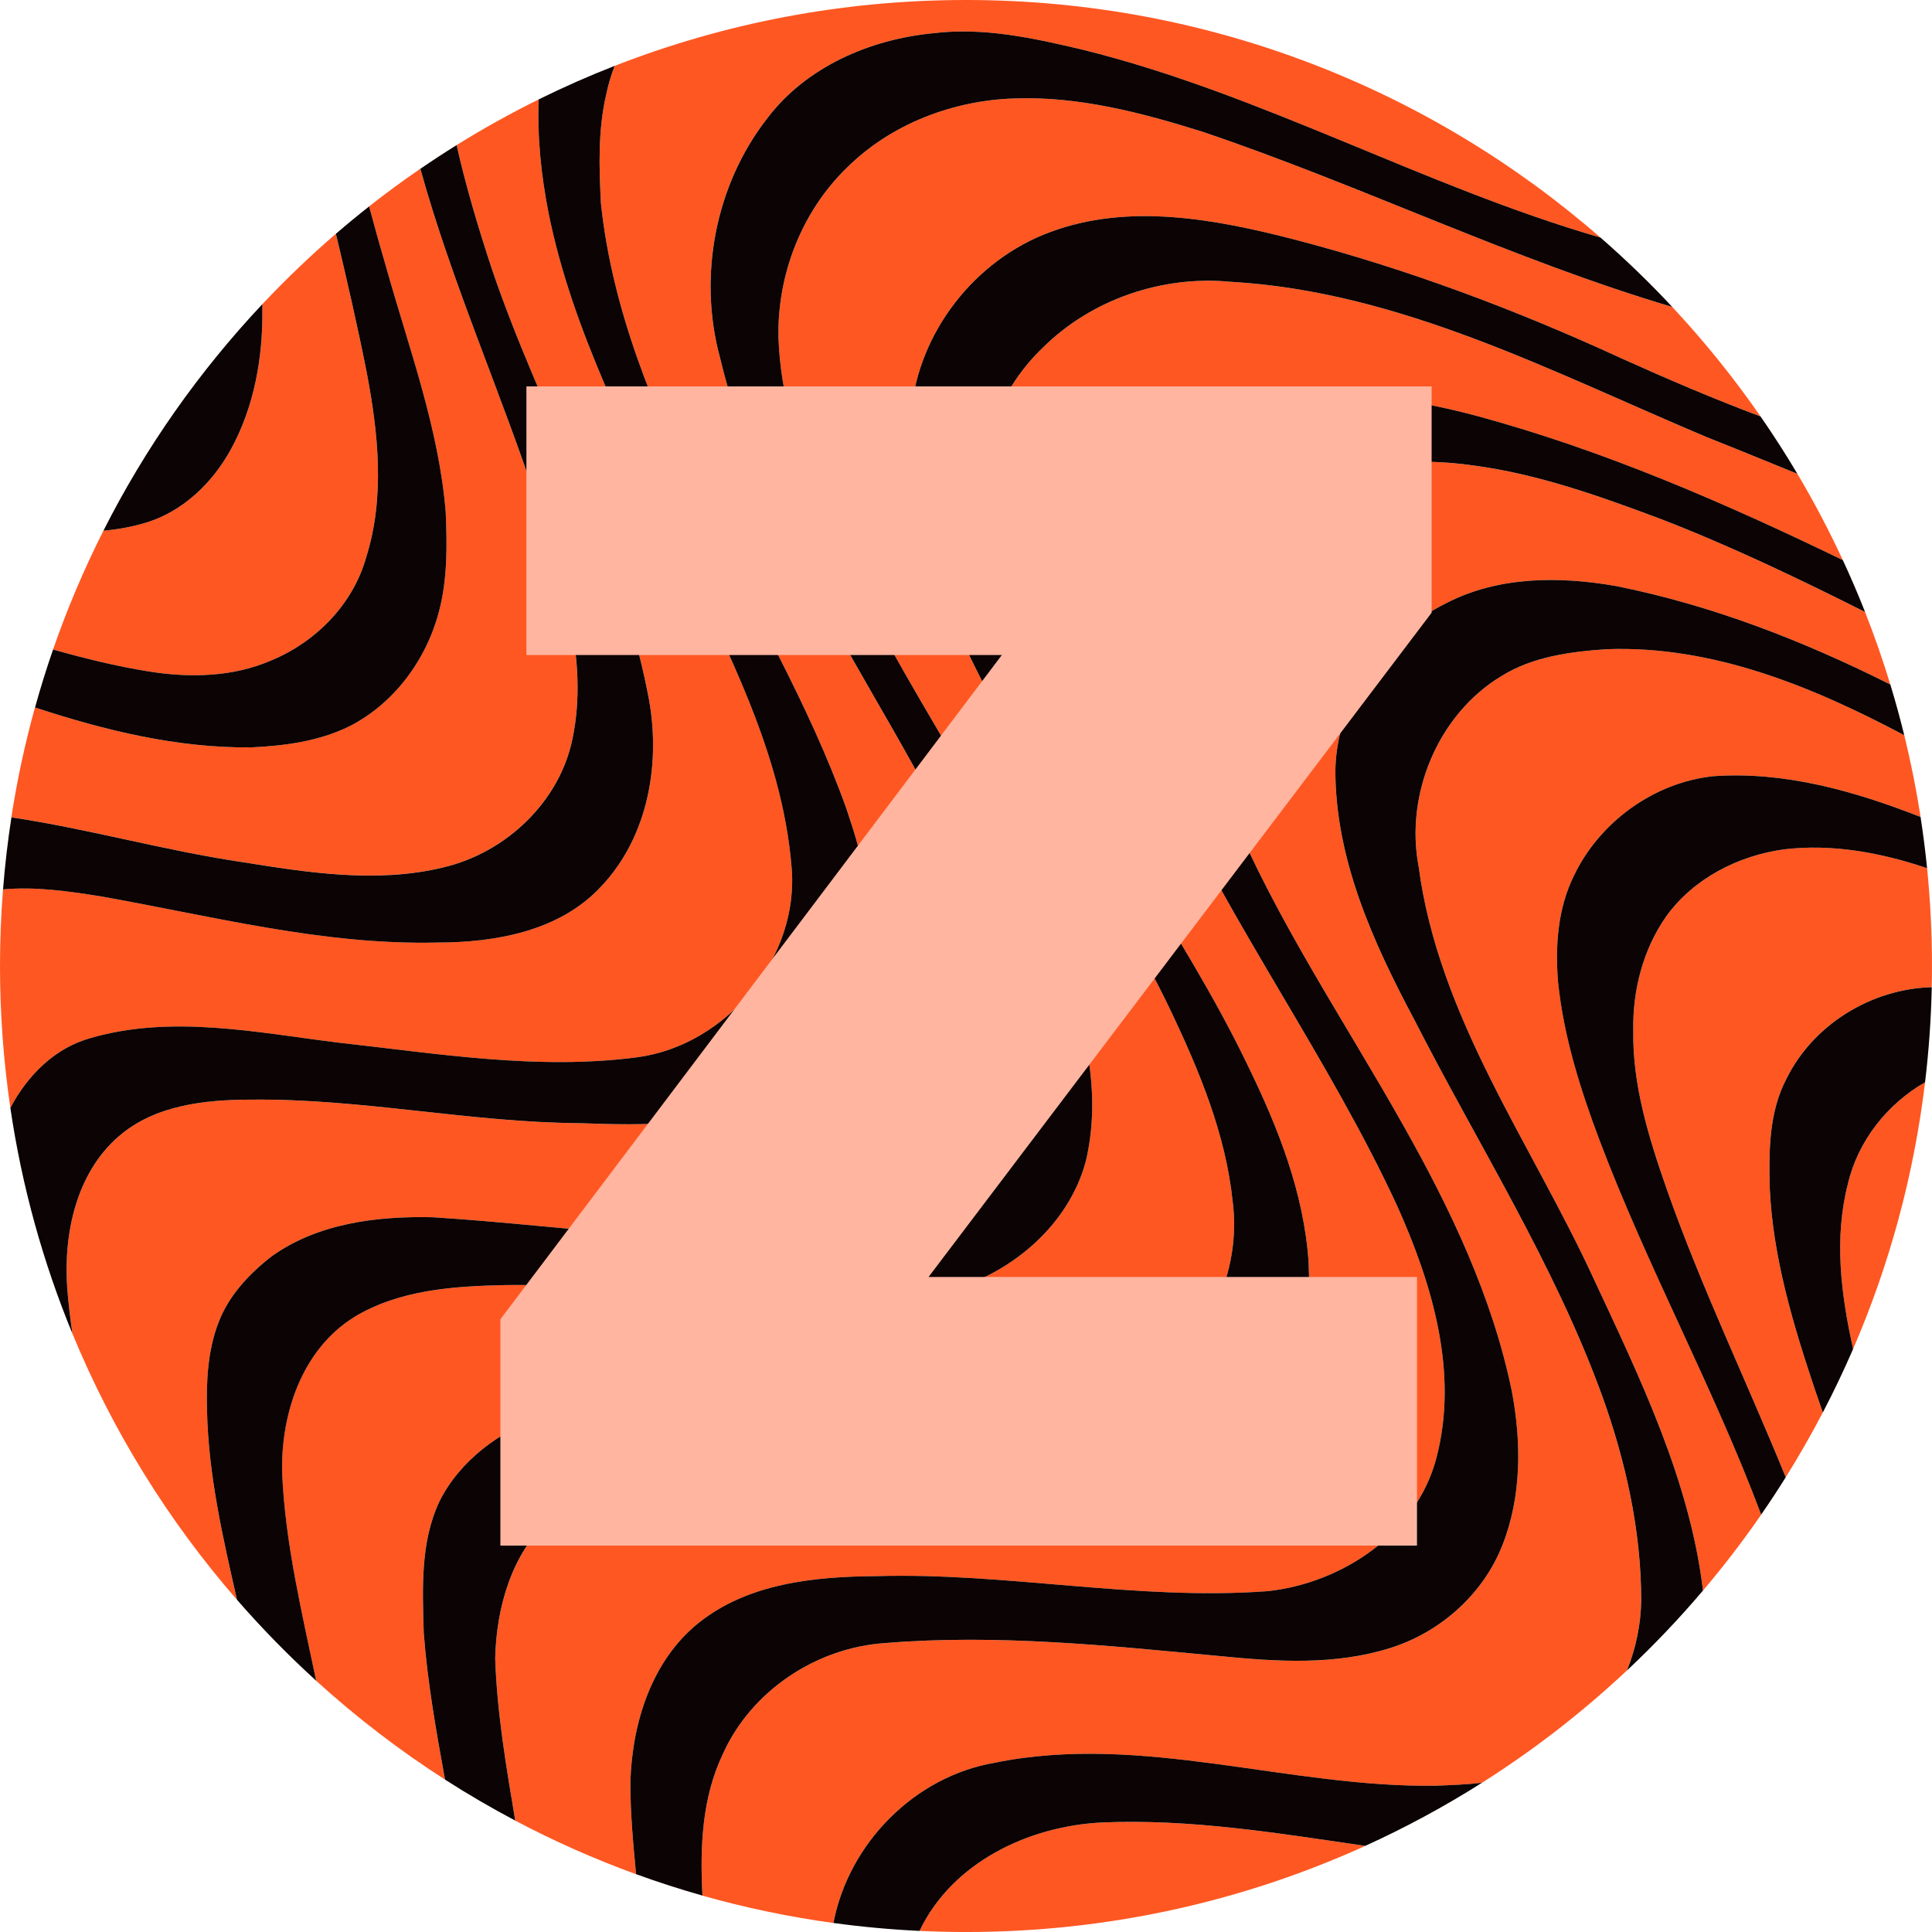
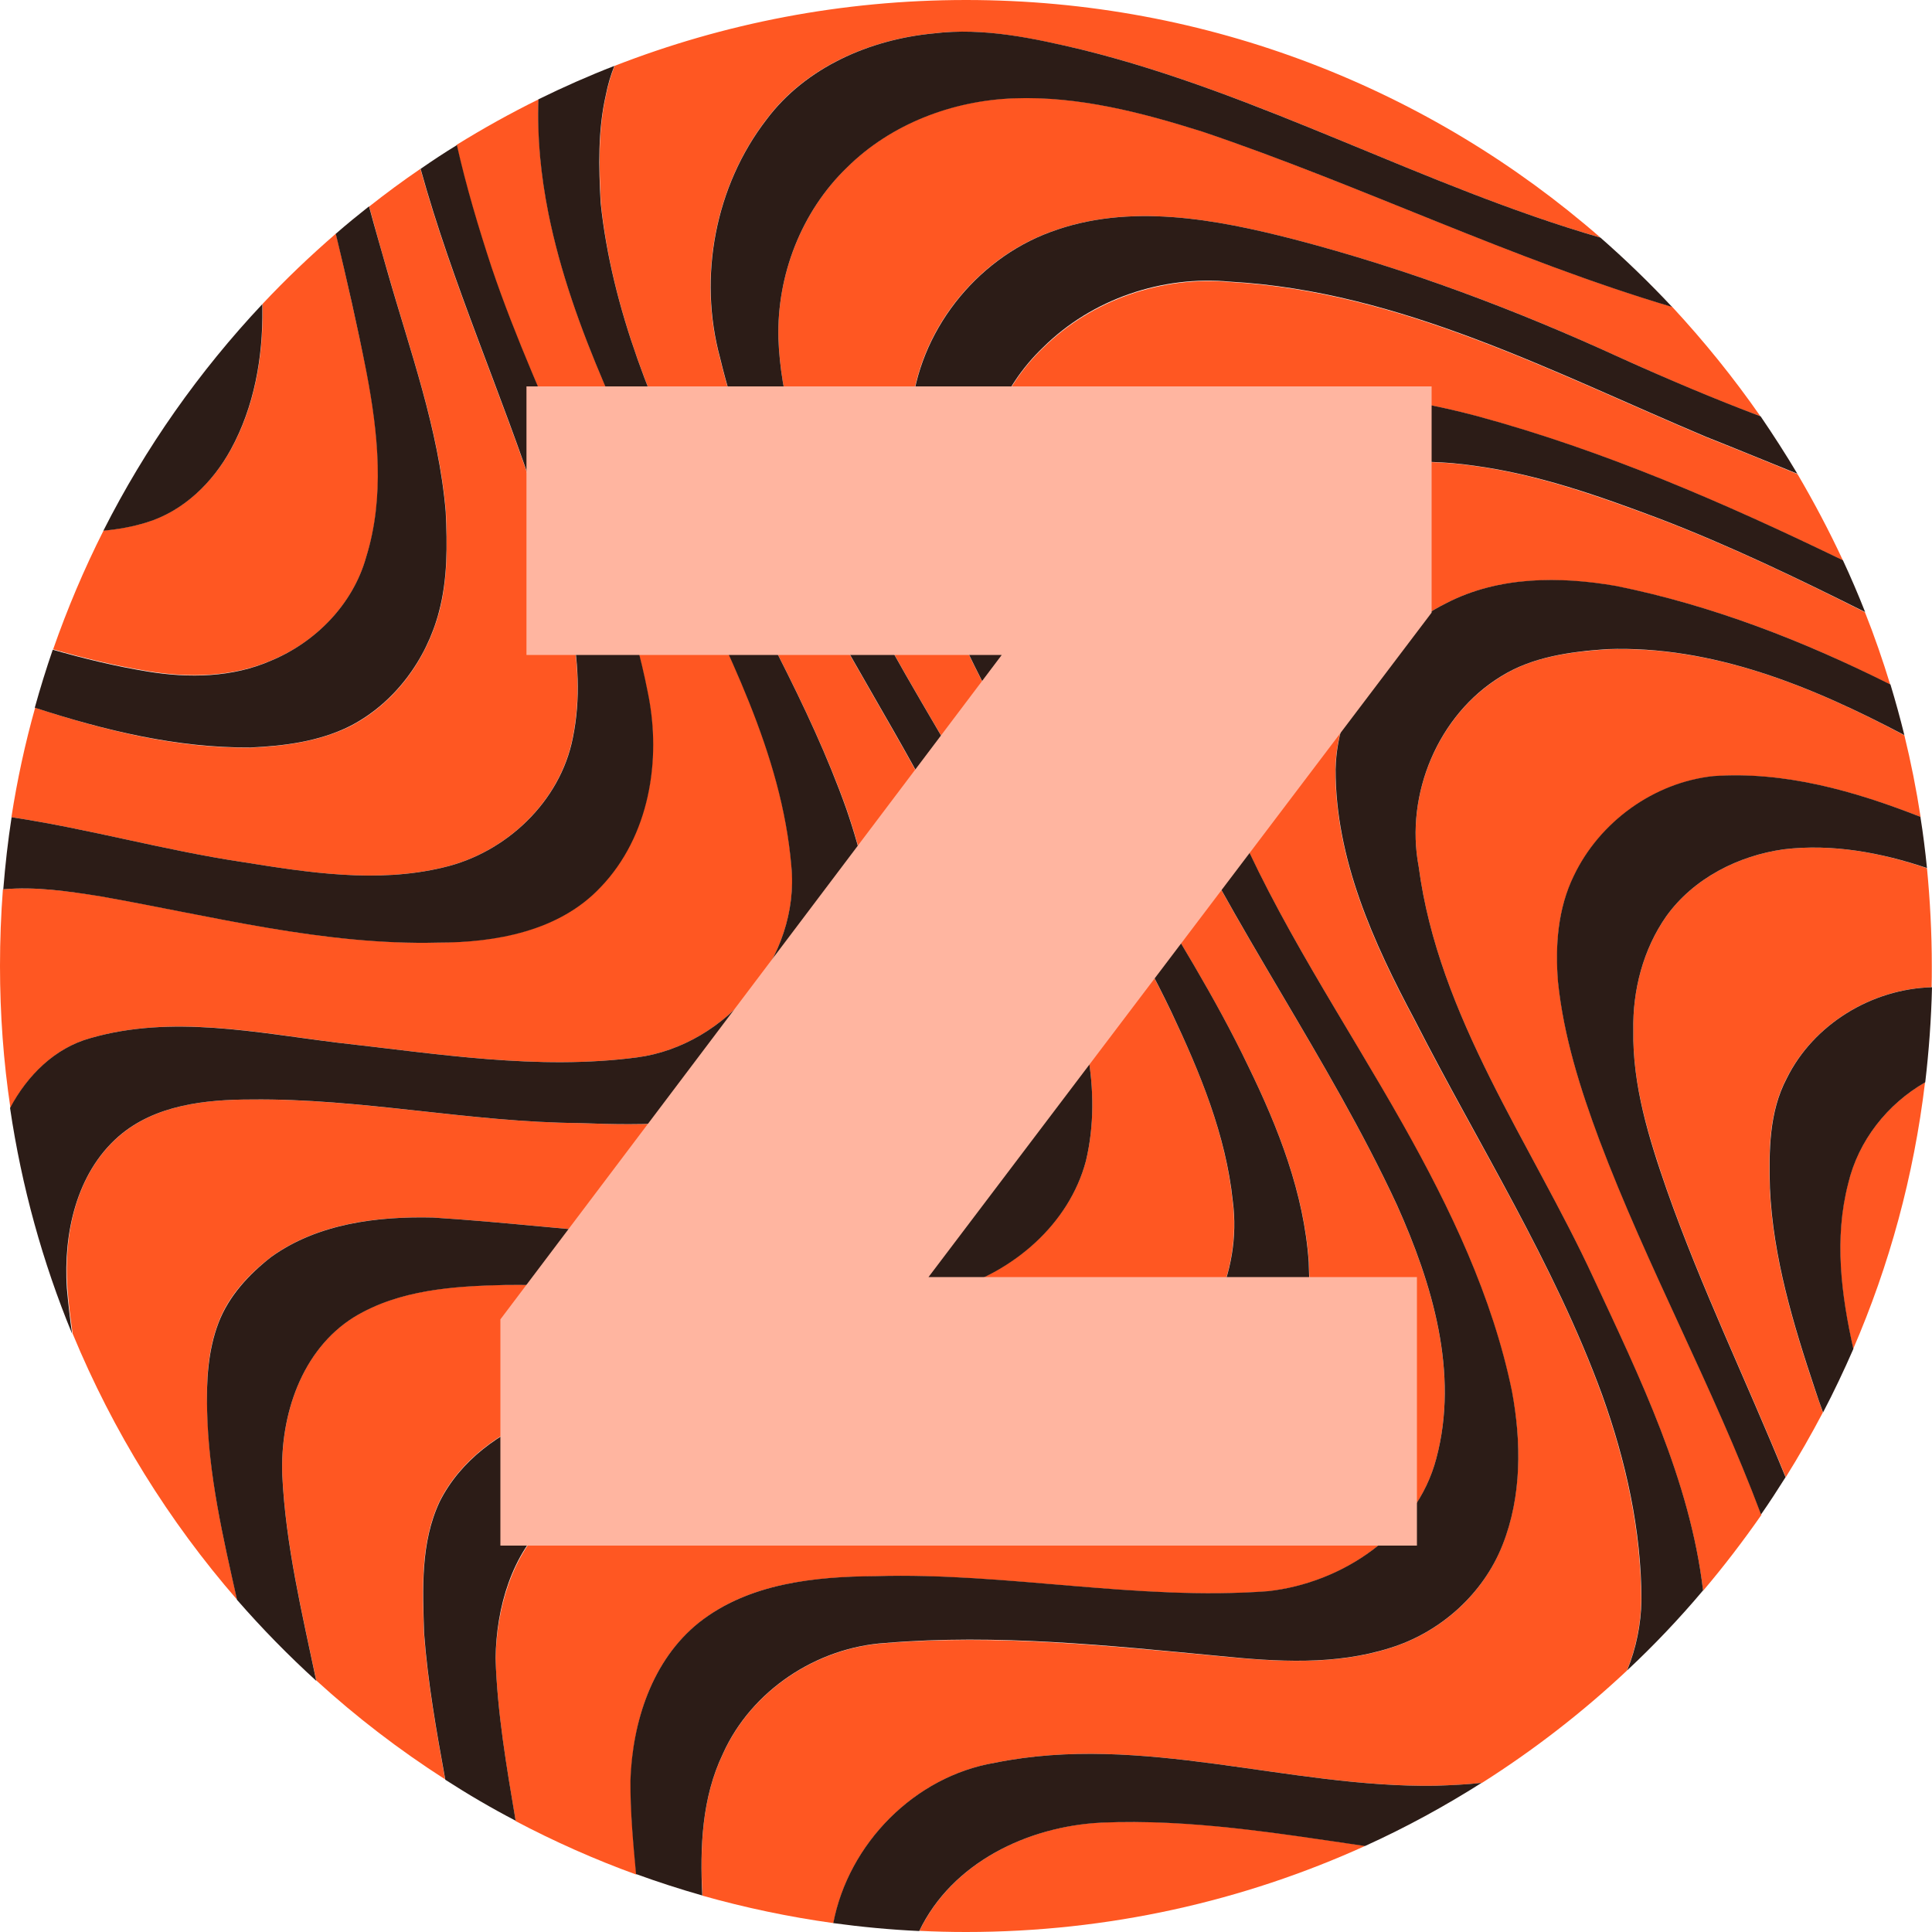
- <svg xmlns="http://www.w3.org/2000/svg" viewBox="0 0 1000 1000">
-   <defs>
-     <style>
-       .cls-1 {
-         fill: #ffb5a0;
-       }
- 
-       .cls-2 {
-         fill: #ff5722;
-       }
- 
-       .cls-3 {
-         fill: #0b0304;
-       }
-     </style>
-   </defs>
-   <g id="Layer_1" data-name="Layer 1">
-     <path class="cls-2" d="m140.52,341.78c23.05-9.55,42.3-29.15,49.05-53.47,9.75-31.02,6.2-64.17.23-95.55-4.76-24.04-10.27-47.92-15.94-71.76-13.3,11.46-25.99,23.61-38.02,36.39,0,.87-.02,1.75-.03,2.62.32,24.98-4.22,50.55-16.33,72.63-9.42,17.15-24.58,31.9-43.57,37.77-7.34,2.24-14.82,3.6-22.37,4.27-10.01,19.79-18.73,40.33-26.08,61.52,16.21,4.56,32.55,8.62,49.18,11.28,21.28,3.47,43.87,3.05,63.88-5.7h0Z" />
-     <path class="cls-2" d="m229.28,448.98c32.45-7.53,60.58-34.02,67.12-67.12,8.28-40.55-5.33-81.17-17.62-119.42-19.12-58.47-44.77-115.68-61.22-175.09-9.06,6.21-17.91,12.71-26.53,19.49,2.99,11.14,6.12,22.25,9.36,33.33,11.65,41.15,26.73,81.83,30.28,124.77.73,17.28.97,34.9-3.53,51.75-6.55,24.83-23.13,47.42-46.22,59.18-15.85,7.83-33.72,10.17-51.17,10.97-38.23.36-75.52-8.79-111.65-20.66-5.14,18.54-9.24,37.52-12.23,56.86,39.98,5.98,79.01,17.11,118.99,23.08,34.38,5.48,70,11.18,104.4,2.85h.02Z" />
-     <path class="cls-2" d="m47.02,537.27c41.95-12.1,85.67-2.87,127.9,2.38,51.38,5.67,103.28,14.4,155,7.6,46.43-6.25,84.25-51.92,79.77-98.92-4.93-59.05-33.73-111.98-58.17-164.77-25.32-56.57-55.28-112.07-67.58-173.35-3.77-19.2-5.92-39.1-5.09-58.76-14.59,7.21-28.77,15.1-42.51,23.65,4.81,21.34,11.13,42.39,17.9,63.08,25.02,74.25,65.93,143.07,81.03,220.6,7.2,34.72.73,74.12-24.45,100.38-21.3,22.77-54.27,28.65-84.15,28.68-59.27,1.48-117.03-13.75-174.97-23.98-16.54-2.62-33.37-5.05-50.14-3.54C.53,473.41,0,486.64,0,499.99,0,524.95,1.84,549.49,5.37,573.47c8.83-16.81,23-31.11,41.65-36.21h0Z" />
-     <path class="cls-2" d="m113.03,684.65c5.25-13.97,15.8-25.2,27.37-34.25,24.05-17.28,54.8-21.03,83.63-20.35,71.68,4.48,143.63,17.05,215.5,8.08,37.88-5.83,74.45-33.48,82.58-72.2,4.38-25.65-.65-51.95-7.75-76.67-16.15-52.38-45.35-99.27-72.25-146.62-28.52-49.85-56.02-101.32-69.47-157.58-11.38-41.93-2.48-88.93,24.13-123.37,20.15-27,53.48-41.38,86.37-44.5,26.07-3.18,52.03,2.58,77.25,8.55,92.66,22.89,176.57,70.75,268.02,97.24C740.57,46.39,625.71,0,500,0c-64.17,0-125.51,12.09-181.87,34.11-1.86,4.88-3.37,9.89-4.41,15.04-4.23,18.3-3.65,37.25-2.7,55.87,5.73,55.35,27.43,107.42,51.97,156.82,25.65,52.03,55.65,102.18,75.2,157.02,7.98,23.33,14.13,47.95,12.48,72.78-2.52,31.68-19.88,64.05-49.73,77.5-31.65,13.75-67.08,13.5-100.92,12.22-56.9-.38-113.02-12.83-169.97-12.18-23.77,0-49.85,2.75-68.53,18.95-22.15,19.2-28.67,50.47-26.72,78.57.64,7.9,1.56,15.75,2.68,23.57,20.86,50.64,49.78,97.11,85.19,137.8-7.39-32.37-14.83-64.74-15.53-98.01-.42-15.3.38-30.97,5.9-45.4h-.01Z" />
-     <path class="cls-2" d="m227.48,777.08c10.68-21.3,31.2-36.15,53.2-44.2,21.53-8.1,44.87-9.2,67.65-9.03,52.4-.9,104.28,8.98,156.67,8.62,29.55-.43,60.42-2.92,86.98-17.02,33.07-17.55,50.85-57.25,46.03-93.77-3.58-34.5-17.05-66.9-31.77-97.97-33.82-70.98-83.7-133.25-114.18-205.95-13.62-32.87-24-68.37-20.42-104.3,3.62-41.45,33.05-79.03,71.97-93.35,40.8-15.18,85.42-6.67,126.25,3.83,58.2,15.15,114.72,36.35,169.3,61.5,23.71,10.69,47.71,20.97,72.11,30.13-13.86-20.01-29.15-38.95-45.71-56.69-83.13-24.69-161.27-63.09-243.35-90.75-31.43-9.87-64-18.38-97.22-17.18-31.85,1.03-63.78,13.2-86.58,35.78-23.53,22.78-36.27,55.65-35.47,88.28.98,30.08,10.43,59.12,21.67,86.8,33.17,80.52,87.12,150.28,121.78,230.05,14.52,34.02,24.37,72.2,15.65,109.05-8.73,32.85-37.68,57.43-69.6,66.77-37.12,10.62-76.13,6.08-113.98,3.3-38.98-1.53-77.83-6.38-116.87-5.83-26.68.58-54.92,2.38-78.32,16.58-27.32,16.97-38.25,50.82-37.23,81.6,1.7,36.14,10.2,71.29,17.57,106.6,20.73,18.86,43.04,35.99,66.72,51.19-4.59-25.21-9.11-50.43-11.01-76.01-.65-22.82-1.85-46.83,8.15-68.03h0Z" />
-     <path class="cls-2" d="m361.7,839.95c25.65-20.48,60-23.9,91.67-24.13,67.77-1.98,135,12.78,202.78,7.78,38.55-4.15,76.97-29.78,87.22-68.58,11.88-44.4-2.1-90.58-20.35-131.18-35.23-75.97-85.13-144.05-120.13-220.13-16.68-37.33-28.87-79.42-19.57-120.32,6.65-30.62,29.75-56.18,58.53-67.88,39-16.9,83-10.77,122.8-.15,65.63,17.83,128.08,44.96,189.2,74.57-7.11-15.33-14.96-30.24-23.53-44.68-15.68-6.35-31.31-12.82-47.04-19.03-79.55-33.48-158.67-75.42-246.52-80.37-35.2-3.33-71.72,9.05-96.9,34.02-21.5,20.43-33.72,50.4-31.93,80.07,1.63,29.2,12.68,56.68,23.33,83.55,30.1,73.87,80.53,136.9,114.87,208.6,15.53,31.82,28.82,65.6,31.2,101.27.85,19.05-.02,39.08-8.95,56.37-12.98,25.77-38.92,43.45-66.73,49.62-26.73,6.03-54.45,5.47-81.63,3.48-52.82-1.43-105.63-8.97-158.48-4.98-27.42,2.48-56.12,9.43-77.07,28.33-19.78,18.28-27.52,45.97-28.15,72.17.93,28.3,5.73,56.14,10.38,84.01,20.07,10.61,40.95,19.89,62.53,27.73-1.52-16.11-3.06-32.23-2.93-48.42,1.05-30.2,11.07-62.2,35.4-81.7v-.02Z" />
-     <path class="cls-2" d="m829.15,722.15c-24.83-68.2-64.1-129.68-96.97-194.07-21.38-40.15-41.13-83.42-41-129.83.85-36.57,25.03-70.08,57.35-86.03,26.95-14,58.68-14.02,87.95-8.87,49.55,9.89,96.88,28.32,141.94,50.95-3.87-12.73-8.23-25.25-13.07-37.53-34.99-17.56-70.3-34.51-106.87-48.55-31.12-11.63-62.72-22.9-95.8-27.28-29.13-4.17-59.67-1.93-86.95,9.63-23.68,10.3-43.57,30.43-50.62,55.63-12.17,37.65-2.42,78.05,11.97,113.62,23.9,57.17,58.87,108.63,89.12,162.47,24.45,43.3,46.25,88.88,56.32,137.87,4.98,26.3,5.08,54.37-4.87,79.57-9.95,25.45-32.27,45.3-58.27,53.33-28.3,8.95-58.5,7.03-87.62,4.17-57.63-5.43-115.63-11.53-173.55-6.78-35.53,2.3-69.3,24.63-84,57.28-10.96,22.94-11.91,48.4-10.65,73.44,22.03,6.23,44.67,10.99,67.82,14.17,7.87-41.21,42.03-75.94,83.66-82.96,76.3-15.47,151.97,13.12,228.33,11.92,7.83-.29,15.81-.6,23.68-1.52,26.85-17,51.97-36.48,75.03-58.13,4.64-11.55,7.22-23.93,7.38-36.29-.03-36.3-8.1-72.18-20.33-106.2h.02Z" />
-     <path class="cls-2" d="m570.12,943.32c-37.89,1.92-77.23,20.65-94.18,56.11,7.97.38,16,.58,24.06.58,73.7,0,143.67-15.95,206.66-44.58-45.34-6.59-90.6-14.1-136.54-12.1h0Z" />
-     <path class="cls-2" d="m806.45,508.18c-1.52-18.5-.15-37.92,8.17-54.8,13.28-27.9,41.4-48.33,72.22-51.62,36.91-2.61,73.14,7.74,107.25,21.1-2.22-14.31-5.04-28.43-8.44-42.31-47.64-25.26-99.27-46.53-153.99-44.53-18.83,1.28-38.48,3.83-54.78,14.08-32.63,19.87-49.67,61.12-42.6,98.38,10.28,78.15,58.23,143.15,90.47,213.1,24.03,51.5,49.98,104.82,56.71,161.69,10.68-12.59,20.74-25.7,30.15-39.31-24.7-65.94-58.86-127.99-83.71-193.91-9.95-26.42-18.55-53.67-21.43-81.87h-.02Z" />
-     <path class="cls-2" d="m923.33,439.63c-23.58,3.27-46.72,15.02-60.83,34.58-12.05,17.08-17.5,38.33-17.12,59.12-.48,28.43,8.17,55.93,17.43,82.48,17.82,50.6,41.27,99.13,61.48,148.82,6.81-10.9,13.21-22.08,19.19-33.53-1.37-3.95-2.74-7.89-4.09-11.85-11.32-33.8-21.77-68.45-23.38-104.28-.5-19.17-.45-39.4,8.73-56.78,13.88-28.03,44-46.4,75.12-47.21.08-3.65.13-7.32.13-10.99,0-17.09-.86-33.98-2.53-50.63-23.74-8.04-49.06-12.73-74.13-9.74h0Z" />
-     <path class="cls-2" d="m956.47,612.73c-7.27,28.24-3.58,57.31,2.7,85.48,18.67-43.19,31.42-89.54,37.24-138.02-19.63,11.25-34.75,30.39-39.94,52.55h0Z" />
-     <path class="cls-3" d="m119.47,232.65c12.12-22.08,16.65-47.65,16.33-72.63.02-.87.02-1.75.03-2.62-32.73,34.78-60.54,74.25-82.3,117.29,7.54-.67,15.03-2.03,22.37-4.27,18.98-5.87,34.15-20.62,43.57-37.77h0Z" />
-     <path class="cls-3" d="m129.77,386.85c17.45-.8,35.32-3.13,51.17-10.97,23.08-11.77,39.67-34.35,46.22-59.18,4.5-16.85,4.27-34.47,3.53-51.75-3.55-42.93-18.63-83.62-30.28-124.77-3.25-11.07-6.37-22.18-9.36-33.33-5.83,4.59-11.56,9.31-17.18,14.15,5.67,23.84,11.19,47.72,15.94,71.76,5.97,31.38,9.52,64.53-.23,95.55-6.75,24.32-26,43.92-49.05,53.47-20.02,8.75-42.6,9.17-63.88,5.7-16.62-2.66-32.97-6.72-49.18-11.28-3.42,9.86-6.53,19.86-9.34,29.99,36.13,11.86,73.43,21.01,111.65,20.66h0Z" />
-     <path class="cls-3" d="m51.7,463.87c57.93,10.23,115.7,25.47,174.97,23.98,29.88-.03,62.85-5.92,84.15-28.68,25.18-26.27,31.65-65.67,24.45-100.38-15.1-77.53-56.02-146.35-81.03-220.6-6.78-20.7-13.1-41.75-17.9-63.08-6.35,3.95-12.61,8.04-18.76,12.26,16.44,59.41,42.1,116.61,61.22,175.09,12.28,38.25,25.9,78.87,17.62,119.42-6.53,33.1-34.67,59.58-67.12,67.12-34.4,8.33-70.02,2.63-104.4-2.85-39.99-5.97-79.01-17.1-118.99-23.08-1.9,12.28-3.35,24.71-4.33,37.27,16.77-1.51,33.6.92,50.14,3.54h-.02Z" />
-     <path class="cls-3" d="m61.52,588.12c18.68-16.2,44.77-18.95,68.53-18.95,56.95-.65,113.07,11.8,169.97,12.18,33.83,1.28,69.27,1.53,100.92-12.22,29.85-13.45,47.22-45.82,49.73-77.5,1.65-24.83-4.5-49.45-12.48-72.78-19.55-54.83-49.55-104.98-75.2-157.02-24.53-49.4-46.23-101.47-51.97-156.82-.95-18.62-1.53-37.57,2.7-55.87,1.04-5.15,2.55-10.16,4.41-15.04-13.39,5.23-26.49,11.02-39.29,17.34-.82,19.66,1.32,39.56,5.09,58.76,12.3,61.28,42.27,116.78,67.58,173.35,24.43,52.78,53.23,105.72,58.17,164.77,4.48,47-33.33,92.67-79.77,98.92-51.72,6.8-103.62-1.93-155-7.6-42.23-5.25-85.95-14.48-127.9-2.38-18.65,5.11-32.81,19.41-41.65,36.21,6,40.73,16.91,79.86,32.11,116.78-1.12-7.82-2.04-15.68-2.68-23.57-1.95-28.1,4.57-59.37,26.72-78.57h0Z" />
-     <path class="cls-3" d="m183.28,681.73c23.4-14.2,51.63-16,78.32-16.58,39.03-.55,77.88,4.3,116.87,5.83,37.85,2.78,76.87,7.32,113.98-3.3,31.92-9.33,60.87-33.92,69.6-66.77,8.72-36.85-1.13-75.03-15.65-109.05-34.67-79.77-88.62-149.53-121.78-230.05-11.23-27.68-20.68-56.72-21.67-86.8-.8-32.63,11.93-65.5,35.47-88.28,22.8-22.58,54.73-34.75,86.58-35.78,33.22-1.2,65.78,7.32,97.22,17.18,82.07,27.66,160.21,66.06,243.35,90.75-11.75-12.59-24.15-24.57-37.14-35.9-91.45-26.49-175.37-74.34-268.02-97.24-25.22-5.97-51.18-11.73-77.25-8.55-32.88,3.12-66.22,17.5-86.37,44.5-26.62,34.43-35.52,81.43-24.13,123.37,13.45,56.27,40.95,107.73,69.47,157.58,26.9,47.35,56.1,94.23,72.25,146.62,7.1,24.72,12.13,51.02,7.75,76.67-8.13,38.72-44.7,66.37-82.58,72.2-71.87,8.97-143.82-3.6-215.5-8.08-28.83-.68-59.58,3.07-83.63,20.35-11.57,9.05-22.12,20.28-27.37,34.25-5.52,14.43-6.32,30.1-5.9,45.4.7,33.26,8.15,65.64,15.53,98.01,12.83,14.74,26.51,28.73,40.96,41.88-7.37-35.32-15.87-70.46-17.57-106.6-1.02-30.78,9.92-64.63,37.23-81.6h-.02Z" />
-     <path class="cls-3" d="m284.47,786.17c20.95-18.9,49.65-25.85,77.07-28.33,52.85-3.98,105.67,3.55,158.48,4.98,27.18,1.98,54.9,2.55,81.63-3.48,27.82-6.17,53.75-23.85,66.73-49.62,8.93-17.28,9.8-37.32,8.95-56.37-2.38-35.67-15.67-69.45-31.2-101.27-34.33-71.7-84.77-134.73-114.87-208.6-10.65-26.87-21.7-54.35-23.33-83.55-1.78-29.67,10.43-59.63,31.93-80.07,25.18-24.97,61.7-37.35,96.9-34.02,87.85,4.95,166.97,46.88,246.52,80.37,15.72,6.21,31.36,12.69,47.04,19.03-6.01-10.13-12.36-20.02-19.05-29.67-24.4-9.16-48.4-19.43-72.11-30.13-54.58-25.15-111.1-46.35-169.3-61.5-40.83-10.5-85.45-19.02-126.25-3.83-38.92,14.32-68.35,51.9-71.97,93.35-3.58,35.93,6.8,71.43,20.42,104.3,30.48,72.7,80.37,134.97,114.18,205.95,14.72,31.07,28.18,63.47,31.77,97.97,4.82,36.52-12.97,76.22-46.03,93.77-26.57,14.1-57.43,16.58-86.98,17.02-52.38.37-104.27-9.52-156.67-8.62-22.78-.17-46.12.93-67.65,9.03-22,8.05-42.52,22.9-53.2,44.2-10,21.2-8.8,45.22-8.15,68.03,1.91,25.58,6.42,50.8,11.01,76.01,11.79,7.56,23.92,14.65,36.35,21.22-4.66-27.87-9.45-55.71-10.38-84.01.63-26.2,8.37-53.88,28.15-72.17h0Z" />
-     <path class="cls-3" d="m374.22,907.72c14.7-32.65,48.47-54.98,84-57.28,57.92-4.75,115.92,1.35,173.55,6.78,29.12,2.87,59.32,4.78,87.62-4.17,26-8.03,48.32-27.88,58.27-53.33,9.95-25.2,9.85-53.27,4.87-79.57-10.07-48.98-31.87-94.57-56.32-137.87-30.25-53.83-65.22-105.3-89.12-162.47-14.38-35.57-24.13-75.97-11.97-113.62,7.05-25.2,26.93-45.33,50.62-55.63,27.28-11.57,57.82-13.8,86.95-9.63,33.08,4.38,64.68,15.65,95.8,27.28,36.57,14.04,71.88,30.99,106.87,48.55-3.58-9.08-7.42-18.03-11.51-26.84-61.12-29.61-123.57-56.75-189.2-74.57-39.8-10.62-83.8-16.75-122.8.15-28.78,11.7-51.88,37.27-58.53,67.88-9.3,40.9,2.88,82.98,19.57,120.32,35,76.08,84.9,144.17,120.13,220.13,18.25,40.6,32.23,86.78,20.35,131.18-10.25,38.8-48.67,64.43-87.22,68.58-67.78,5-135.02-9.77-202.78-7.78-31.67.23-66.02,3.65-91.67,24.13-24.33,19.5-34.35,51.5-35.4,81.7-.13,16.2,1.41,32.31,2.93,48.42,11.26,4.09,22.72,7.8,34.34,11.09-1.26-25.04-.32-50.5,10.65-73.44h0Z" />
-     <path class="cls-3" d="m734.27,448.48c-7.07-37.27,9.97-78.52,42.6-98.38,16.3-10.25,35.95-12.8,54.78-14.08,54.72-2,106.35,19.27,153.99,44.53-2.17-8.85-4.58-17.6-7.21-26.25-45.07-22.62-92.4-41.05-141.94-50.95-29.27-5.15-61-5.13-87.95,8.87-32.32,15.95-56.5,49.47-57.35,86.03-.13,46.42,19.62,89.68,41,129.83,32.87,64.38,72.13,125.87,96.97,194.07,12.23,34.02,20.3,69.9,20.33,106.2-.17,12.36-2.74,24.74-7.38,36.29,13.88-13.03,27.02-26.84,39.35-41.37-6.73-56.87-32.68-110.18-56.71-161.69-32.23-69.95-80.18-134.95-90.47-213.1h-.01Z" />
-     <path class="cls-3" d="m515.05,912.37c-41.63,7.02-75.79,41.75-83.66,82.96,14.66,2.01,29.52,3.39,44.55,4.1,16.95-35.45,56.29-54.18,94.18-56.11,45.94-2,91.2,5.52,136.54,12.1,20.95-9.52,41.12-20.45,60.41-32.66-7.87.91-15.85,1.23-23.68,1.52-76.37,1.2-152.03-27.38-228.33-11.92h0Z" />
-     <path class="cls-3" d="m845.38,533.33c-.38-20.78,5.07-42.03,17.12-59.12,14.12-19.57,37.25-31.32,60.83-34.58,25.07-2.99,50.39,1.7,74.13,9.74-.9-8.91-2.03-17.75-3.38-26.51-34.1-13.36-70.34-23.71-107.25-21.1-30.82,3.28-58.93,23.72-72.22,51.62-8.32,16.88-9.68,36.3-8.17,54.8,2.88,28.2,11.48,55.45,21.43,81.87,24.85,65.91,59.01,127.97,83.71,193.91,4.38-6.33,8.62-12.77,12.71-19.32-20.21-49.69-43.66-98.22-61.48-148.82-9.27-26.55-17.92-54.05-17.43-82.48h0Z" />
-     <path class="cls-3" d="m924.75,558.2c-9.18,17.38-9.23,37.62-8.73,56.78,1.62,35.83,12.07,70.48,23.38,104.28,1.35,3.95,2.71,7.9,4.09,11.85,5.61-10.74,10.84-21.72,15.68-32.9-6.28-28.16-9.96-57.24-2.7-85.48,5.19-22.16,20.31-41.3,39.94-52.55,1.94-16.17,3.11-32.58,3.47-49.2-31.12.81-61.24,19.18-75.12,47.21h-.01Z" />
+ <svg xmlns="http://www.w3.org/2000/svg" version="1.1" id="Layer_1" x="0px" y="0px" viewBox="0 0 1000 1000" style="enable-background:new 0 0 1000 1000;" xml:space="preserve">
+   <style type="text/css">
+ 	.st0{fill:#FF5722;}
+ 	.st1{fill:#2C1C17;}
+ 	.st2{fill:#FFB5A0;}
+ </style>
+   <g id="Layer_1_00000139981052754003316350000012194987565174587017_">
+     <path class="st0" d="M140.5,341.8c23.1-9.5,42.3-29.1,49.1-53.5c9.8-31,6.2-64.2,0.2-95.6c-4.8-24-10.3-47.9-15.9-71.8   c-13.3,11.5-26,23.6-38,36.4c0,0.9,0,1.8,0,2.6c0.3,25-4.2,50.6-16.3,72.6c-9.4,17.1-24.6,31.9-43.6,37.8   c-7.3,2.2-14.8,3.6-22.4,4.3c-10,19.8-18.7,40.3-26.1,61.5c16.2,4.6,32.6,8.6,49.2,11.3C97.9,350.9,120.5,350.5,140.5,341.8   L140.5,341.8L140.5,341.8z" />
+     <path class="st0" d="M229.3,449c32.5-7.5,60.6-34,67.1-67.1c8.3-40.5-5.3-81.2-17.6-119.4C259.7,204,234,146.8,217.6,87.4   c-9.1,6.2-17.9,12.7-26.5,19.5c3,11.1,6.1,22.2,9.4,33.3c11.6,41.1,26.7,81.8,30.3,124.8c0.7,17.3,1,34.9-3.5,51.8   c-6.6,24.8-23.1,47.4-46.2,59.2c-15.9,7.8-33.7,10.2-51.2,11c-38.2,0.4-75.5-8.8-111.7-20.7C13,384.7,8.9,403.7,5.9,423   c40,6,79,17.1,119,23.1C159.2,451.6,194.9,457.3,229.3,449L229.3,449L229.3,449z" />
+     <path class="st0" d="M47,537.3c42-12.1,85.7-2.9,127.9,2.4c51.4,5.7,103.3,14.4,155,7.6c46.4-6.2,84.2-51.9,79.8-98.9   c-4.9-59-33.7-112-58.2-164.8c-25.3-56.6-55.3-112.1-67.6-173.4c-3.8-19.2-5.9-39.1-5.1-58.8c-14.6,7.2-28.8,15.1-42.5,23.6   c4.8,21.3,11.1,42.4,17.9,63.1c25,74.2,65.9,143.1,81,220.6c7.2,34.7,0.7,74.1-24.5,100.4c-21.3,22.8-54.3,28.6-84.1,28.7   c-59.3,1.5-117-13.8-175-24c-16.5-2.6-33.4-5-50.1-3.5C0.5,473.4,0,486.6,0,500c0,25,1.8,49.5,5.4,73.5   C14.2,556.7,28.4,542.4,47,537.3L47,537.3L47,537.3z" />
+     <path class="st0" d="M113,684.7c5.2-14,15.8-25.2,27.4-34.2c24.1-17.3,54.8-21,83.6-20.3c71.7,4.5,143.6,17,215.5,8.1   c37.9-5.8,74.4-33.5,82.6-72.2c4.4-25.7-0.7-52-7.8-76.7c-16.1-52.4-45.4-99.3-72.2-146.6c-28.5-49.9-56-101.3-69.5-157.6   c-11.4-41.9-2.5-88.9,24.1-123.4c20.1-27,53.5-41.4,86.4-44.5c26.1-3.2,52,2.6,77.3,8.5c92.7,22.9,176.6,70.8,268,97.2   C740.6,46.4,625.7,0,500,0c-64.2,0-125.5,12.1-181.9,34.1c-1.9,4.9-3.4,9.9-4.4,15c-4.2,18.3-3.6,37.2-2.7,55.9   c5.7,55.3,27.4,107.4,52,156.8c25.6,52,55.6,102.2,75.2,157c8,23.3,14.1,48,12.5,72.8c-2.5,31.7-19.9,64.1-49.7,77.5   c-31.6,13.8-67.1,13.5-100.9,12.2c-56.9-0.4-113-12.8-170-12.2c-23.8,0-49.8,2.8-68.5,19c-22.2,19.2-28.7,50.5-26.7,78.6   c0.6,7.9,1.6,15.8,2.7,23.6c20.9,50.6,49.8,97.1,85.2,137.8c-7.4-32.4-14.8-64.7-15.5-98C106.7,714.8,107.5,699.1,113,684.7   L113,684.7L113,684.7z" />
+     <path class="st0" d="M227.5,777.1c10.7-21.3,31.2-36.2,53.2-44.2c21.5-8.1,44.9-9.2,67.6-9c52.4-0.9,104.3,9,156.7,8.6   c29.5-0.4,60.4-2.9,87-17c33.1-17.5,50.8-57.2,46-93.8c-3.6-34.5-17-66.9-31.8-98c-33.8-71-83.7-133.2-114.2-206   c-13.6-32.9-24-68.4-20.4-104.3c3.6-41.4,33-79,72-93.3c40.8-15.2,85.4-6.7,126.2,3.8c58.2,15.2,114.7,36.3,169.3,61.5   c23.7,10.7,47.7,21,72.1,30.1c-13.9-20-29.2-38.9-45.7-56.7c-83.1-24.7-161.3-63.1-243.3-90.8c-31.4-9.9-64-18.4-97.2-17.2   c-31.9,1-63.8,13.2-86.6,35.8c-23.5,22.8-36.3,55.7-35.5,88.3c1,30.1,10.4,59.1,21.7,86.8c33.2,80.5,87.1,150.3,121.8,230   c14.5,34,24.4,72.2,15.7,109c-8.7,32.8-37.7,57.4-69.6,66.8c-37.1,10.6-76.1,6.1-114,3.3c-39-1.5-77.8-6.4-116.9-5.8   c-26.7,0.6-54.9,2.4-78.3,16.6c-27.3,17-38.2,50.8-37.2,81.6c1.7,36.1,10.2,71.3,17.6,106.6c20.7,18.9,43,36,66.7,51.2   c-4.6-25.2-9.1-50.4-11-76C218.7,822.3,217.5,798.3,227.5,777.1L227.5,777.1L227.5,777.1z" />
+     <path class="st0" d="M361.7,840c25.6-20.5,60-23.9,91.7-24.1c67.8-2,135,12.8,202.8,7.8c38.5-4.2,77-29.8,87.2-68.6   c11.9-44.4-2.1-90.6-20.3-131.2c-35.2-76-85.1-144-120.1-220.1c-16.7-37.3-28.9-79.4-19.6-120.3c6.7-30.6,29.8-56.2,58.5-67.9   c39-16.9,83-10.8,122.8-0.1c65.6,17.8,128.1,45,189.2,74.6c-7.1-15.3-15-30.2-23.5-44.7c-15.7-6.4-31.3-12.8-47-19   c-79.5-33.5-158.7-75.4-246.5-80.4c-35.2-3.3-71.7,9.1-96.9,34c-21.5,20.4-33.7,50.4-31.9,80.1c1.6,29.2,12.7,56.7,23.3,83.6   c30.1,73.9,80.5,136.9,114.9,208.6c15.5,31.8,28.8,65.6,31.2,101.3c0.8,19,0,39.1-9,56.4c-13,25.8-38.9,43.5-66.7,49.6   c-26.7,6-54.5,5.5-81.6,3.5c-52.8-1.4-105.6-9-158.5-5c-27.4,2.5-56.1,9.4-77.1,28.3c-19.8,18.3-27.5,46-28.1,72.2   c0.9,28.3,5.7,56.1,10.4,84c20.1,10.6,41,19.9,62.5,27.7c-1.5-16.1-3.1-32.2-2.9-48.4C327.3,891.5,337.4,859.5,361.7,840L361.7,840   L361.7,840z" />
+     <path class="st0" d="M829.2,722.2c-24.8-68.2-64.1-129.7-97-194.1c-21.4-40.1-41.1-83.4-41-129.8c0.8-36.6,25-70.1,57.3-86   c27-14,58.7-14,88-8.9c49.5,9.9,96.9,28.3,141.9,51c-3.9-12.7-8.2-25.2-13.1-37.5c-35-17.6-70.3-34.5-106.9-48.5   c-31.1-11.6-62.7-22.9-95.8-27.3c-29.1-4.2-59.7-1.9-87,9.6c-23.7,10.3-43.6,30.4-50.6,55.6c-12.2,37.6-2.4,78.1,12,113.6   C661,477,696,528.5,726.2,582.3c24.5,43.3,46.2,88.9,56.3,137.9c5,26.3,5.1,54.4-4.9,79.6c-10,25.5-32.3,45.3-58.3,53.3   c-28.3,9-58.5,7-87.6,4.2c-57.6-5.4-115.6-11.5-173.5-6.8c-35.5,2.3-69.3,24.6-84,57.3c-11,22.9-11.9,48.4-10.6,73.4   c22,6.2,44.7,11,67.8,14.2c7.9-41.2,42-75.9,83.7-83c76.3-15.5,152,13.1,228.3,11.9c7.8-0.3,15.8-0.6,23.7-1.5   c26.8-17,52-36.5,75-58.1c4.6-11.5,7.2-23.9,7.4-36.3C849.4,792.1,841.4,756.2,829.2,722.2L829.2,722.2L829.2,722.2z" />
+     <path class="st0" d="M570.1,943.3c-37.9,1.9-77.2,20.7-94.2,56.1c8,0.4,16,0.6,24.1,0.6c73.7,0,143.7-16,206.7-44.6   C661.3,948.8,616.1,941.3,570.1,943.3L570.1,943.3L570.1,943.3z" />
+     <path class="st0" d="M806.5,508.2c-1.5-18.5-0.2-37.9,8.2-54.8c13.3-27.9,41.4-48.3,72.2-51.6c36.9-2.6,73.1,7.7,107.2,21.1   c-2.2-14.3-5-28.4-8.4-42.3c-47.6-25.3-99.3-46.5-154-44.5c-18.8,1.3-38.5,3.8-54.8,14.1c-32.6,19.9-49.7,61.1-42.6,98.4   c10.3,78.1,58.2,143.1,90.5,213.1c24,51.5,50,104.8,56.7,161.7c10.7-12.6,20.7-25.7,30.2-39.3c-24.7-65.9-58.9-128-83.7-193.9   C818,563.6,809.4,536.4,806.5,508.2L806.5,508.2L806.5,508.2z" />
+     <path class="st0" d="M923.3,439.6c-23.6,3.3-46.7,15-60.8,34.6c-12,17.1-17.5,38.3-17.1,59.1c-0.5,28.4,8.2,55.9,17.4,82.5   c17.8,50.6,41.3,99.1,61.5,148.8c6.8-10.9,13.2-22.1,19.2-33.5c-1.4-4-2.7-7.9-4.1-11.8c-11.3-33.8-21.8-68.5-23.4-104.3   c-0.5-19.2-0.5-39.4,8.7-56.8c13.9-28,44-46.4,75.1-47.2c0.1-3.6,0.1-7.3,0.1-11c0-17.1-0.9-34-2.5-50.6   C973.7,441.3,948.4,436.6,923.3,439.6L923.3,439.6L923.3,439.6z" />
+     <path class="st0" d="M956.5,612.7c-7.3,28.2-3.6,57.3,2.7,85.5c18.7-43.2,31.4-89.5,37.2-138C976.8,571.4,961.7,590.6,956.5,612.7   L956.5,612.7L956.5,612.7z" />
+     <path class="st1" d="M119.5,232.6c12.1-22.1,16.6-47.6,16.3-72.6c0-0.9,0-1.8,0-2.6c-32.7,34.8-60.5,74.2-82.3,117.3   c7.5-0.7,15-2,22.4-4.3C94.9,264.6,110.1,249.8,119.5,232.6L119.5,232.6L119.5,232.6z" />
+     <path class="st1" d="M129.8,386.9c17.4-0.8,35.3-3.1,51.2-11c23.1-11.8,39.7-34.4,46.2-59.2c4.5-16.9,4.3-34.5,3.5-51.8   c-3.6-42.9-18.6-83.6-30.3-124.8c-3.2-11.1-6.4-22.2-9.4-33.3c-5.8,4.6-11.6,9.3-17.2,14.2c5.7,23.8,11.2,47.7,15.9,71.8   c6,31.4,9.5,64.5-0.2,95.6c-6.8,24.3-26,43.9-49.1,53.5c-20,8.8-42.6,9.2-63.9,5.7c-16.6-2.7-33-6.7-49.2-11.3   c-3.4,9.9-6.5,19.9-9.3,30C54.3,378.1,91.6,387.2,129.8,386.9L129.8,386.9L129.8,386.9z" />
+     <path class="st1" d="M51.7,463.9c57.9,10.2,115.7,25.5,175,24c29.9,0,62.8-5.9,84.2-28.7c25.2-26.3,31.6-65.7,24.5-100.4   c-15.1-77.5-56-146.4-81-220.6c-6.8-20.7-13.1-41.8-17.9-63.1c-6.4,3.9-12.6,8-18.8,12.3c16.4,59.4,42.1,116.6,61.2,175.1   c12.3,38.2,25.9,78.9,17.6,119.4c-6.5,33.1-34.7,59.6-67.1,67.1c-34.4,8.3-70,2.6-104.4-2.9c-40-6-79-17.1-119-23.1   c-1.9,12.3-3.3,24.7-4.3,37.3C18.4,458.8,35.2,461.3,51.7,463.9L51.7,463.9L51.7,463.9z" />
+     <path class="st1" d="M61.5,588.1c18.7-16.2,44.8-19,68.5-19c56.9-0.7,113.1,11.8,170,12.2c33.8,1.3,69.3,1.5,100.9-12.2   c29.9-13.5,47.2-45.8,49.7-77.5c1.6-24.8-4.5-49.5-12.5-72.8c-19.5-54.8-49.5-105-75.2-157c-24.5-49.4-46.2-101.5-52-156.8   c-1-18.6-1.5-37.6,2.7-55.9c1-5.2,2.5-10.2,4.4-15c-13.4,5.2-26.5,11-39.3,17.3c-0.8,19.7,1.3,39.6,5.1,58.8   c12.3,61.3,42.3,116.8,67.6,173.4c24.4,52.8,53.2,105.7,58.2,164.8c4.5,47-33.3,92.7-79.8,98.9c-51.7,6.8-103.6-1.9-155-7.6   c-42.2-5.2-85.9-14.5-127.9-2.4c-18.6,5.1-32.8,19.4-41.7,36.2c6,40.7,16.9,79.9,32.1,116.8c-1.1-7.8-2-15.7-2.7-23.6   C32.8,638.6,39.4,607.3,61.5,588.1L61.5,588.1L61.5,588.1z" />
+     <path class="st1" d="M183.3,681.7c23.4-14.2,51.6-16,78.3-16.6c39-0.5,77.9,4.3,116.9,5.8c37.9,2.8,76.9,7.3,114-3.3   c31.9-9.3,60.9-33.9,69.6-66.8c8.7-36.8-1.1-75-15.7-109c-34.7-79.8-88.6-149.5-121.8-230c-11.2-27.7-20.7-56.7-21.7-86.8   c-0.8-32.6,11.9-65.5,35.5-88.3C461.2,64.1,493.1,52,525,50.9c33.2-1.2,65.8,7.3,97.2,17.2c82.1,27.7,160.2,66.1,243.3,90.8   c-11.8-12.6-24.2-24.6-37.1-35.9c-91.5-26.5-175.4-74.3-268-97.2c-25.2-6-51.2-11.7-77.2-8.5c-32.9,3.1-66.2,17.5-86.4,44.5   c-26.6,34.4-35.5,81.4-24.1,123.4c13.5,56.3,41,107.7,69.5,157.6c26.9,47.4,56.1,94.2,72.2,146.6c7.1,24.7,12.1,51,7.8,76.7   c-8.1,38.7-44.7,66.4-82.6,72.2c-71.9,9-143.8-3.6-215.5-8.1c-28.8-0.7-59.6,3.1-83.6,20.3c-11.6,9-22.1,20.3-27.4,34.2   c-5.5,14.4-6.3,30.1-5.9,45.4c0.7,33.3,8.2,65.6,15.5,98c12.8,14.7,26.5,28.7,41,41.9c-7.4-35.3-15.9-70.5-17.6-106.6   C145,732.6,156,698.7,183.3,681.7L183.3,681.7L183.3,681.7z" />
+     <path class="st1" d="M284.5,786.2c21-18.9,49.6-25.8,77.1-28.3c52.9-4,105.7,3.5,158.5,5c27.2,2,54.9,2.5,81.6-3.5   c27.8-6.2,53.8-23.8,66.7-49.6c8.9-17.3,9.8-37.3,9-56.4c-2.4-35.7-15.7-69.5-31.2-101.3c-34.3-71.7-84.8-134.7-114.9-208.6   c-10.7-26.9-21.7-54.4-23.3-83.6c-1.8-29.7,10.4-59.6,31.9-80.1c25.2-25,61.7-37.4,96.9-34c87.8,4.9,167,46.9,246.5,80.4   c15.7,6.2,31.4,12.7,47,19c-6-10.1-12.4-20-19-29.7c-24.4-9.2-48.4-19.4-72.1-30.1c-54.6-25.1-111.1-46.3-169.3-61.5   c-40.8-10.5-85.5-19-126.2-3.8c-38.9,14.3-68.4,51.9-72,93.4c-3.6,35.9,6.8,71.4,20.4,104.3c30.5,72.7,80.4,135,114.2,206   c14.7,31.1,28.2,63.5,31.8,98c4.8,36.5-13,76.2-46,93.8c-26.6,14.1-57.4,16.6-87,17c-52.4,0.4-104.3-9.5-156.7-8.6   c-22.8-0.2-46.1,0.9-67.6,9c-22,8-42.5,22.9-53.2,44.2c-10,21.2-8.8,45.2-8.1,68c1.9,25.6,6.4,50.8,11,76   c11.8,7.6,23.9,14.7,36.4,21.2c-4.7-27.9-9.5-55.7-10.4-84C256.9,832.1,264.7,804.4,284.5,786.2L284.5,786.2L284.5,786.2z" />
+     <path class="st1" d="M374.2,907.7c14.7-32.7,48.5-55,84-57.3c57.9-4.8,115.9,1.3,173.6,6.8c29.1,2.9,59.3,4.8,87.6-4.2   c26-8,48.3-27.9,58.3-53.3c10-25.2,9.8-53.3,4.9-79.6c-10.1-49-31.9-94.6-56.3-137.9C696,528.4,661,477,637.1,419.8   c-14.4-35.6-24.1-76-12-113.6c7-25.2,26.9-45.3,50.6-55.6c27.3-11.6,57.8-13.8,87-9.6c33.1,4.4,64.7,15.6,95.8,27.3   c36.6,14,71.9,31,106.9,48.5c-3.6-9.1-7.4-18-11.5-26.8c-61.1-29.6-123.6-56.8-189.2-74.6c-39.8-10.6-83.8-16.8-122.8,0.1   c-28.8,11.7-51.9,37.3-58.5,67.9c-9.3,40.9,2.9,83,19.6,120.3c35,76.1,84.9,144.2,120.1,220.1c18.2,40.6,32.2,86.8,20.3,131.2   c-10.2,38.8-48.7,64.4-87.2,68.6c-67.8,5-135-9.8-202.8-7.8c-31.7,0.2-66,3.7-91.7,24.1c-24.3,19.5-34.4,51.5-35.4,81.7   c-0.1,16.2,1.4,32.3,2.9,48.4c11.3,4.1,22.7,7.8,34.3,11.1C362.3,956.1,363.2,930.6,374.2,907.7L374.2,907.7L374.2,907.7z" />
+     <path class="st1" d="M734.3,448.5c-7.1-37.3,10-78.5,42.6-98.4c16.3-10.2,36-12.8,54.8-14.1c54.7-2,106.3,19.3,154,44.5   c-2.2-8.9-4.6-17.6-7.2-26.2c-45.1-22.6-92.4-41-141.9-51c-29.3-5.1-61-5.1-88,8.9c-32.3,16-56.5,49.5-57.3,86   c-0.1,46.4,19.6,89.7,41,129.8c32.9,64.4,72.1,125.9,97,194.1c12.2,34,20.3,69.9,20.3,106.2c-0.2,12.4-2.7,24.7-7.4,36.3   c13.9-13,27-26.8,39.3-41.4c-6.7-56.9-32.7-110.2-56.7-161.7C792.5,591.6,744.6,526.6,734.3,448.5L734.3,448.5z" />
+     <path class="st1" d="M515,912.4c-41.6,7-75.8,41.8-83.7,83c14.7,2,29.5,3.4,44.5,4.1c17-35.5,56.3-54.2,94.2-56.1   c45.9-2,91.2,5.5,136.5,12.1c21-9.5,41.1-20.5,60.4-32.7c-7.9,0.9-15.8,1.2-23.7,1.5C667,925.5,591.4,896.9,515,912.4L515,912.4   L515,912.4z" />
+     <path class="st1" d="M845.4,533.3c-0.4-20.8,5.1-42,17.1-59.1c14.1-19.6,37.2-31.3,60.8-34.6c25.1-3,50.4,1.7,74.1,9.7   c-0.9-8.9-2-17.8-3.4-26.5c-34.1-13.4-70.3-23.7-107.2-21.1c-30.8,3.3-58.9,23.7-72.2,51.6c-8.3,16.9-9.7,36.3-8.2,54.8   c2.9,28.2,11.5,55.4,21.4,81.9c24.8,65.9,59,128,83.7,193.9c4.4-6.3,8.6-12.8,12.7-19.3c-20.2-49.7-43.7-98.2-61.5-148.8   C853.5,589.3,844.9,561.8,845.4,533.3L845.4,533.3L845.4,533.3z" />
+     <path class="st1" d="M924.8,558.2c-9.2,17.4-9.2,37.6-8.7,56.8c1.6,35.8,12.1,70.5,23.4,104.3c1.3,4,2.7,7.9,4.1,11.8   c5.6-10.7,10.8-21.7,15.7-32.9c-6.3-28.2-10-57.2-2.7-85.5c5.2-22.2,20.3-41.3,39.9-52.5c1.9-16.2,3.1-32.6,3.5-49.2   C968.8,511.8,938.6,530.2,924.8,558.2L924.8,558.2L924.8,558.2z" />
  </g>
-   <g id="Layer_2" data-name="Layer 2">
-     <path class="cls-1" d="m258.99,800v-117.13l259.55-343.82h-246.07v-139.04h468.54v117.13l-260.39,343.82h252.81v139.05h-474.44Z" />
+   <g id="Layer_2_00000139279228941946613570000016389902830947992994_">
+     <path class="st2" d="M259,800V682.9L518.5,339H272.5V200H741v117.1L480.6,661h252.8v139L259,800L259,800z" />
  </g>
</svg>
